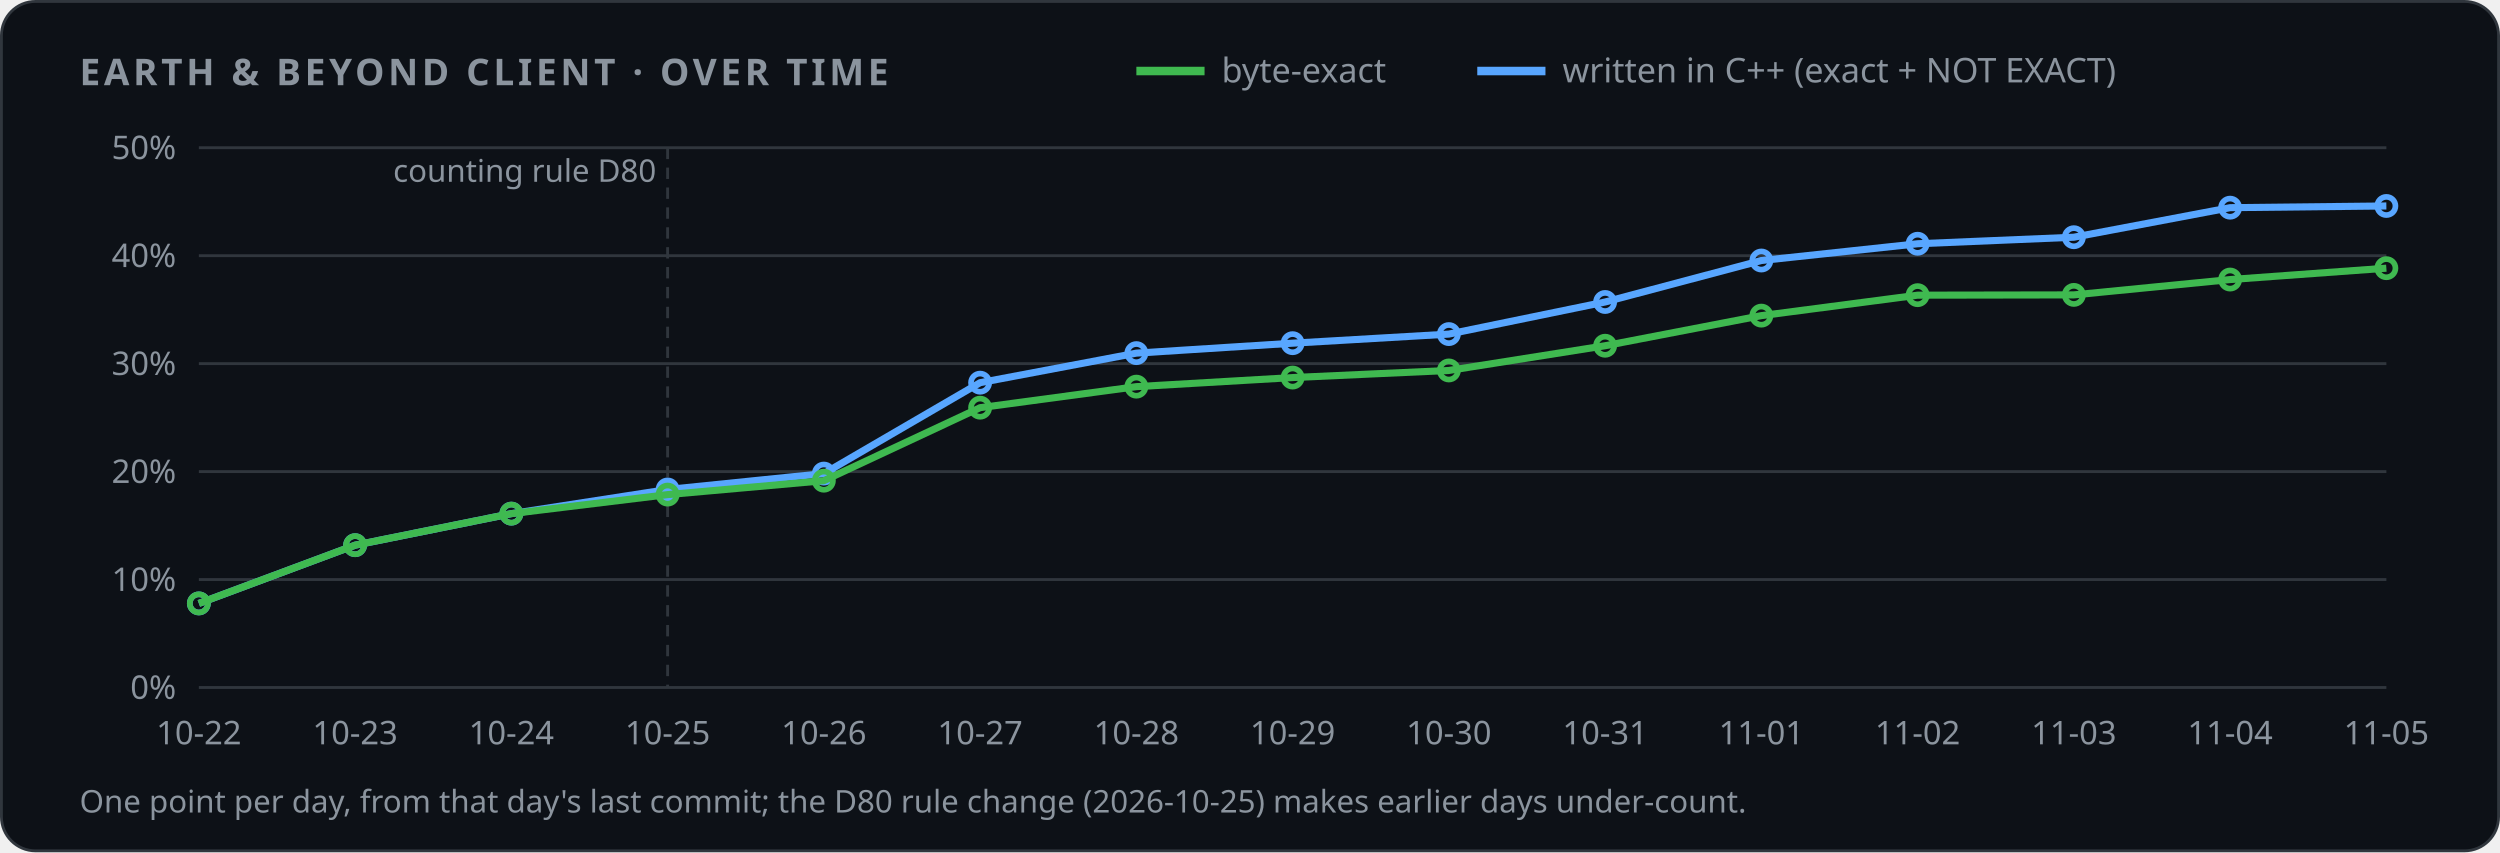
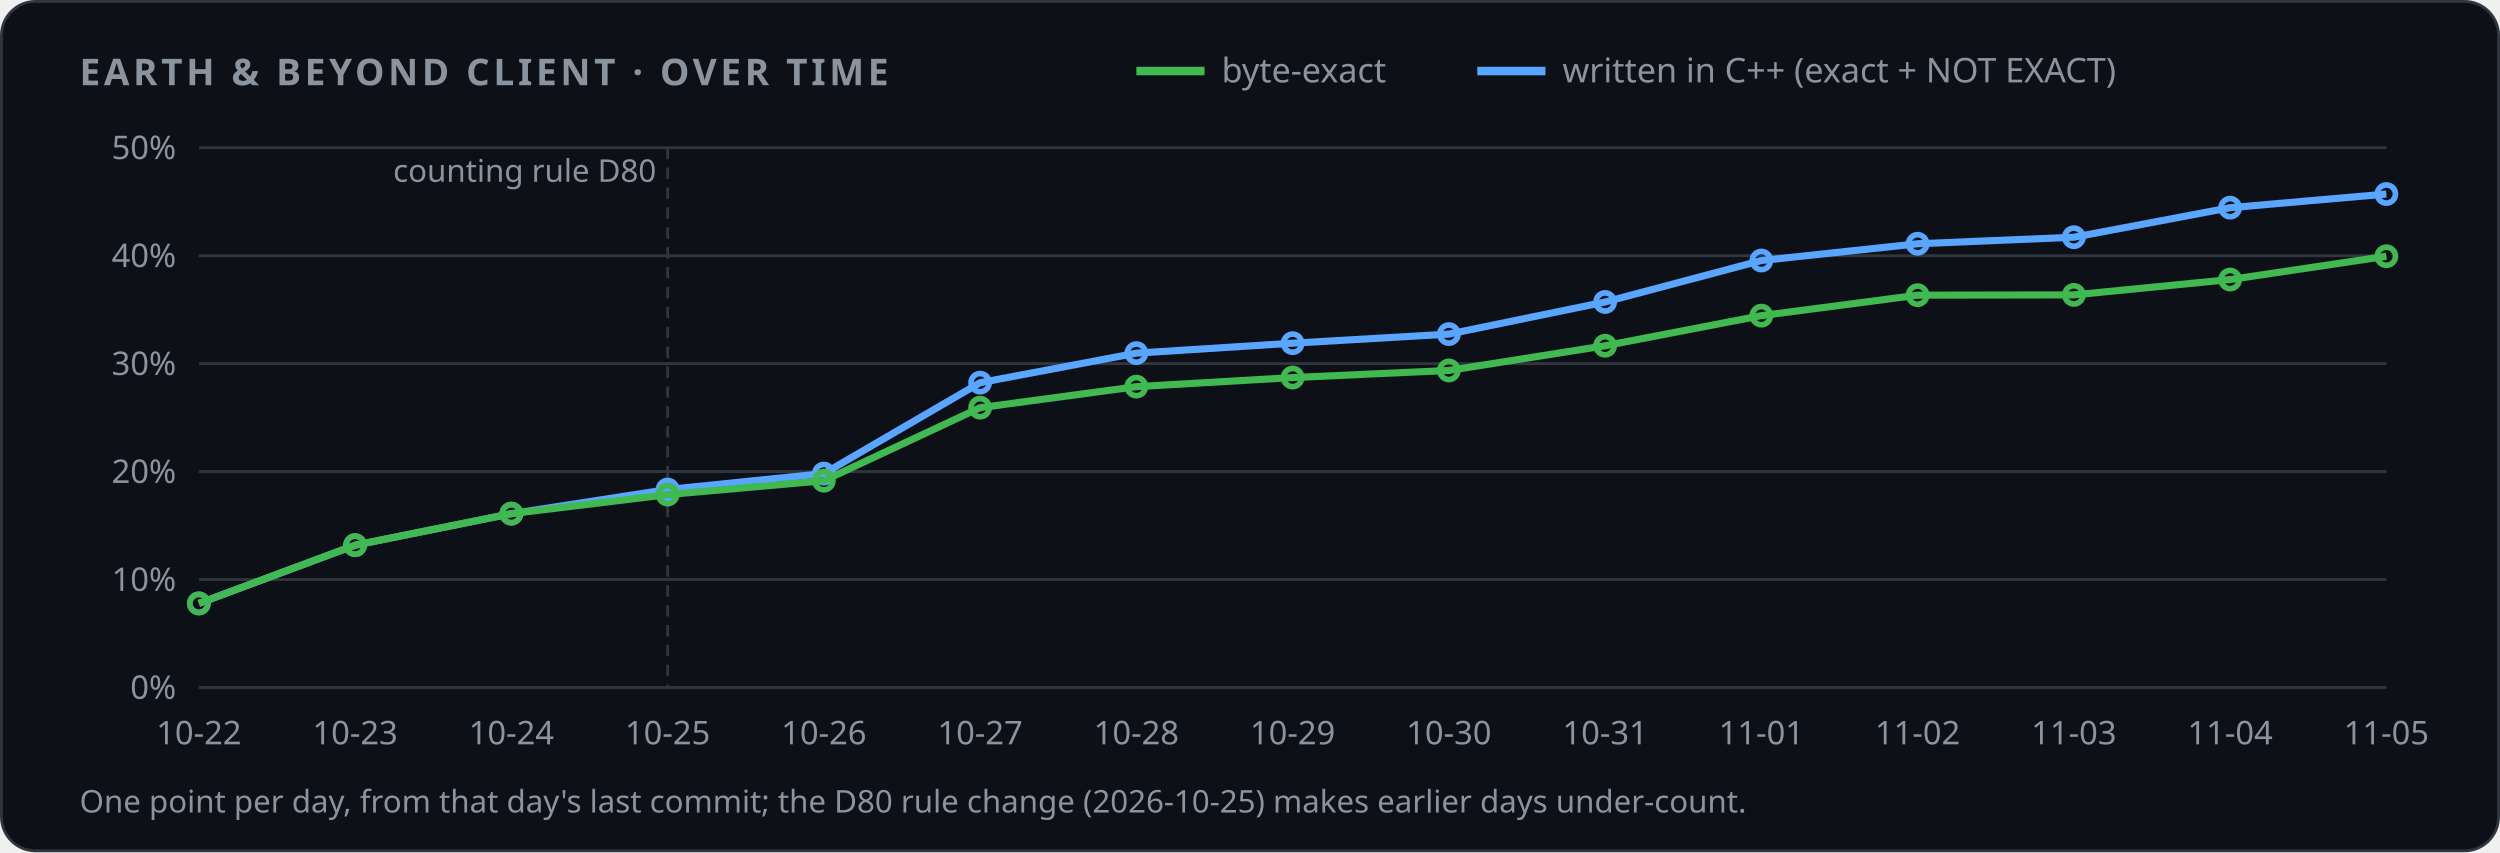
<svg xmlns="http://www.w3.org/2000/svg" width="880" height="300" viewBox="0 0 880 300" role="img" aria-labelledby="title desc">
  <style>
    .card { fill: #0d1117; stroke: #30363d; } .strong { fill: #f0f6fc; } .muted { fill: #8b949e; }
    .grid { stroke: #30363d; } .up { fill: #3fb950; } .down { fill: #f85149; }
    .s-exact { fill: #3fb950; } .s-notexact { fill: #d29922; } .s-stub { fill: #a371f7; }
    .s-third { fill: #238636; } .s-linker { fill: #1b4d2b; } .s-unattr { fill: #30363d; }
    .l-exact { stroke: #3fb950; } .l-written { stroke: #58a6ff; }
    @media (prefers-color-scheme: light) {
      .card { fill: #ffffff; stroke: #d0d7de; } .strong { fill: #1f2328; } .muted { fill: #59636e; }
      .grid { stroke: #d0d7de; } .up { fill: #1a7f37; } .down { fill: #cf222e; }
      .s-exact { fill: #1a7f37; } .s-third { fill: #4ac26b; } .s-linker { fill: #aceebb; } .s-unattr { fill: #d0d7de; }
      .l-exact { stroke: #1a7f37; } .l-written { stroke: #0969da; }
    }
  </style>
  <rect class="card" x="0.5" y="0.5" width="879" height="299" rx="12" />
  <g font-family="-apple-system,BlinkMacSystemFont,'Segoe UI','Noto Sans',Helvetica,Arial,sans-serif">
    <text x="28" y="30" class="muted" font-size="13" font-weight="600" letter-spacing="1.3">EARTH &amp; BEYOND CLIENT · OVER TIME</text>
    <line x1="400" x2="424" y1="25" y2="25" class="l-exact" stroke-width="3" />
    <text x="430" y="29" class="muted" font-size="12">byte-exact</text>
    <line x1="520" x2="544" y1="25" y2="25" class="l-written" stroke-width="3" />
    <text x="550" y="29" class="muted" font-size="12">written in C++ (exact + NOT EXACT)</text>
    <line x1="70" x2="840" y1="242.0" y2="242.0" class="grid" />
    <text x="62" y="246.0" class="muted" font-size="11.5" text-anchor="end">0%</text>
    <line x1="70" x2="840" y1="204.0" y2="204.0" class="grid" />
    <text x="62" y="208.0" class="muted" font-size="11.5" text-anchor="end">10%</text>
    <line x1="70" x2="840" y1="166.0" y2="166.0" class="grid" />
    <text x="62" y="170.0" class="muted" font-size="11.5" text-anchor="end">20%</text>
    <line x1="70" x2="840" y1="128.0" y2="128.0" class="grid" />
    <text x="62" y="132.0" class="muted" font-size="11.5" text-anchor="end">30%</text>
    <line x1="70" x2="840" y1="90.0" y2="90.0" class="grid" />
    <text x="62" y="94.0" class="muted" font-size="11.5" text-anchor="end">40%</text>
    <line x1="70" x2="840" y1="52.0" y2="52.0" class="grid" />
    <text x="62" y="56.0" class="muted" font-size="11.5" text-anchor="end">50%</text>
    <text x="70.0" y="262" class="muted" font-size="11.5" text-anchor="middle">10-22</text>
    <text x="125.0" y="262" class="muted" font-size="11.5" text-anchor="middle">10-23</text>
    <text x="180.0" y="262" class="muted" font-size="11.5" text-anchor="middle">10-24</text>
    <text x="235.0" y="262" class="muted" font-size="11.5" text-anchor="middle">10-25</text>
    <text x="290.0" y="262" class="muted" font-size="11.5" text-anchor="middle">10-26</text>
    <text x="345.0" y="262" class="muted" font-size="11.5" text-anchor="middle">10-27</text>
    <text x="400.0" y="262" class="muted" font-size="11.5" text-anchor="middle">10-28</text>
    <text x="455.0" y="262" class="muted" font-size="11.5" text-anchor="middle">10-29</text>
    <text x="510.0" y="262" class="muted" font-size="11.5" text-anchor="middle">10-30</text>
    <text x="565.0" y="262" class="muted" font-size="11.5" text-anchor="middle">10-31</text>
    <text x="620.0" y="262" class="muted" font-size="11.5" text-anchor="middle">11-01</text>
    <text x="675.0" y="262" class="muted" font-size="11.5" text-anchor="middle">11-02</text>
    <text x="730.0" y="262" class="muted" font-size="11.5" text-anchor="middle">11-03</text>
    <text x="785.0" y="262" class="muted" font-size="11.5" text-anchor="middle">11-04</text>
    <text x="840.0" y="262" class="muted" font-size="11.5" text-anchor="middle">11-05</text>
    <line x1="235.0" x2="235.0" y1="52" y2="242" class="grid" stroke-dasharray="4 3" />
    <text x="231.0" y="64" class="muted" font-size="11" text-anchor="end">counting rule D80</text>
-     <polyline points="70.0,212.4 125.0,191.9 180.0,180.8 235.0,172.3 290.0,166.7 345.0,134.7 400.0,124.3 455.0,120.8 510.0,117.6 565.0,106.3 620.0,91.7 675.0,85.8 730.0,83.5 785.0,73.1 840.0,72.5" fill="none" class="l-written" stroke-width="2.5" stroke-linejoin="round" />
+     <polyline points="70.0,212.4 125.0,191.9 180.0,180.8 235.0,172.3 290.0,166.7 345.0,134.7 400.0,124.3 455.0,120.8 510.0,117.6 565.0,106.3 620.0,91.7 675.0,85.8 730.0,83.5 785.0,73.1 840.0,68.3" fill="none" class="l-written" stroke-width="2.5" stroke-linejoin="round" />
    <circle cx="70.0" cy="212.4" r="3.2" class="l-written" fill="none" stroke-width="2" />
    <circle cx="125.0" cy="191.9" r="3.2" class="l-written" fill="none" stroke-width="2" />
    <circle cx="180.0" cy="180.8" r="3.2" class="l-written" fill="none" stroke-width="2" />
    <circle cx="235.0" cy="172.3" r="3.2" class="l-written" fill="none" stroke-width="2" />
    <circle cx="290.0" cy="166.7" r="3.2" class="l-written" fill="none" stroke-width="2" />
    <circle cx="345.0" cy="134.7" r="3.2" class="l-written" fill="none" stroke-width="2" />
    <circle cx="400.0" cy="124.3" r="3.2" class="l-written" fill="none" stroke-width="2" />
    <circle cx="455.0" cy="120.8" r="3.2" class="l-written" fill="none" stroke-width="2" />
    <circle cx="510.0" cy="117.6" r="3.2" class="l-written" fill="none" stroke-width="2" />
    <circle cx="565.0" cy="106.3" r="3.2" class="l-written" fill="none" stroke-width="2" />
    <circle cx="620.0" cy="91.7" r="3.2" class="l-written" fill="none" stroke-width="2" />
    <circle cx="675.0" cy="85.8" r="3.2" class="l-written" fill="none" stroke-width="2" />
    <circle cx="730.0" cy="83.5" r="3.2" class="l-written" fill="none" stroke-width="2" />
    <circle cx="785.0" cy="73.1" r="3.2" class="l-written" fill="none" stroke-width="2" />
-     <circle cx="840.0" cy="72.5" r="3.2" class="l-written" fill="none" stroke-width="2" />
-     <polyline points="70.0,212.4 125.0,191.9 180.0,180.8 235.0,174.1 290.0,169.2 345.0,143.5 400.0,136.1 455.0,132.9 510.0,130.4 565.0,121.7 620.0,111.1 675.0,103.9 730.0,103.8 785.0,98.4 840.0,94.4" fill="none" class="l-exact" stroke-width="2.5" stroke-linejoin="round" />
+     <circle cx="840.0" cy="68.3" r="3.2" class="l-written" fill="none" stroke-width="2" />
+     <polyline points="70.0,212.4 125.0,191.9 180.0,180.8 235.0,174.1 290.0,169.2 345.0,143.5 400.0,136.1 455.0,132.9 510.0,130.4 565.0,121.7 620.0,111.1 675.0,103.9 730.0,103.8 785.0,98.4 840.0,90.2" fill="none" class="l-exact" stroke-width="2.5" stroke-linejoin="round" />
    <circle cx="70.0" cy="212.4" r="3.2" class="l-exact" fill="none" stroke-width="2" />
    <circle cx="125.0" cy="191.9" r="3.2" class="l-exact" fill="none" stroke-width="2" />
    <circle cx="180.0" cy="180.8" r="3.2" class="l-exact" fill="none" stroke-width="2" />
    <circle cx="235.0" cy="174.1" r="3.2" class="l-exact" fill="none" stroke-width="2" />
    <circle cx="290.0" cy="169.2" r="3.2" class="l-exact" fill="none" stroke-width="2" />
    <circle cx="345.0" cy="143.5" r="3.2" class="l-exact" fill="none" stroke-width="2" />
    <circle cx="400.0" cy="136.1" r="3.2" class="l-exact" fill="none" stroke-width="2" />
    <circle cx="455.0" cy="132.9" r="3.2" class="l-exact" fill="none" stroke-width="2" />
    <circle cx="510.0" cy="130.4" r="3.2" class="l-exact" fill="none" stroke-width="2" />
    <circle cx="565.0" cy="121.7" r="3.2" class="l-exact" fill="none" stroke-width="2" />
    <circle cx="620.0" cy="111.1" r="3.2" class="l-exact" fill="none" stroke-width="2" />
    <circle cx="675.0" cy="103.9" r="3.2" class="l-exact" fill="none" stroke-width="2" />
    <circle cx="730.0" cy="103.8" r="3.2" class="l-exact" fill="none" stroke-width="2" />
    <circle cx="785.0" cy="98.4" r="3.2" class="l-exact" fill="none" stroke-width="2" />
-     <circle cx="840.0" cy="94.4" r="3.2" class="l-exact" fill="none" stroke-width="2" />
+     <circle cx="840.0" cy="90.2" r="3.2" class="l-exact" fill="none" stroke-width="2" />
    <text x="28" y="286" class="muted" font-size="11">One point per day, from that day's last commit; the D80 rule change (2026-10-25) makes earlier days under-count.</text>
  </g>
</svg>
